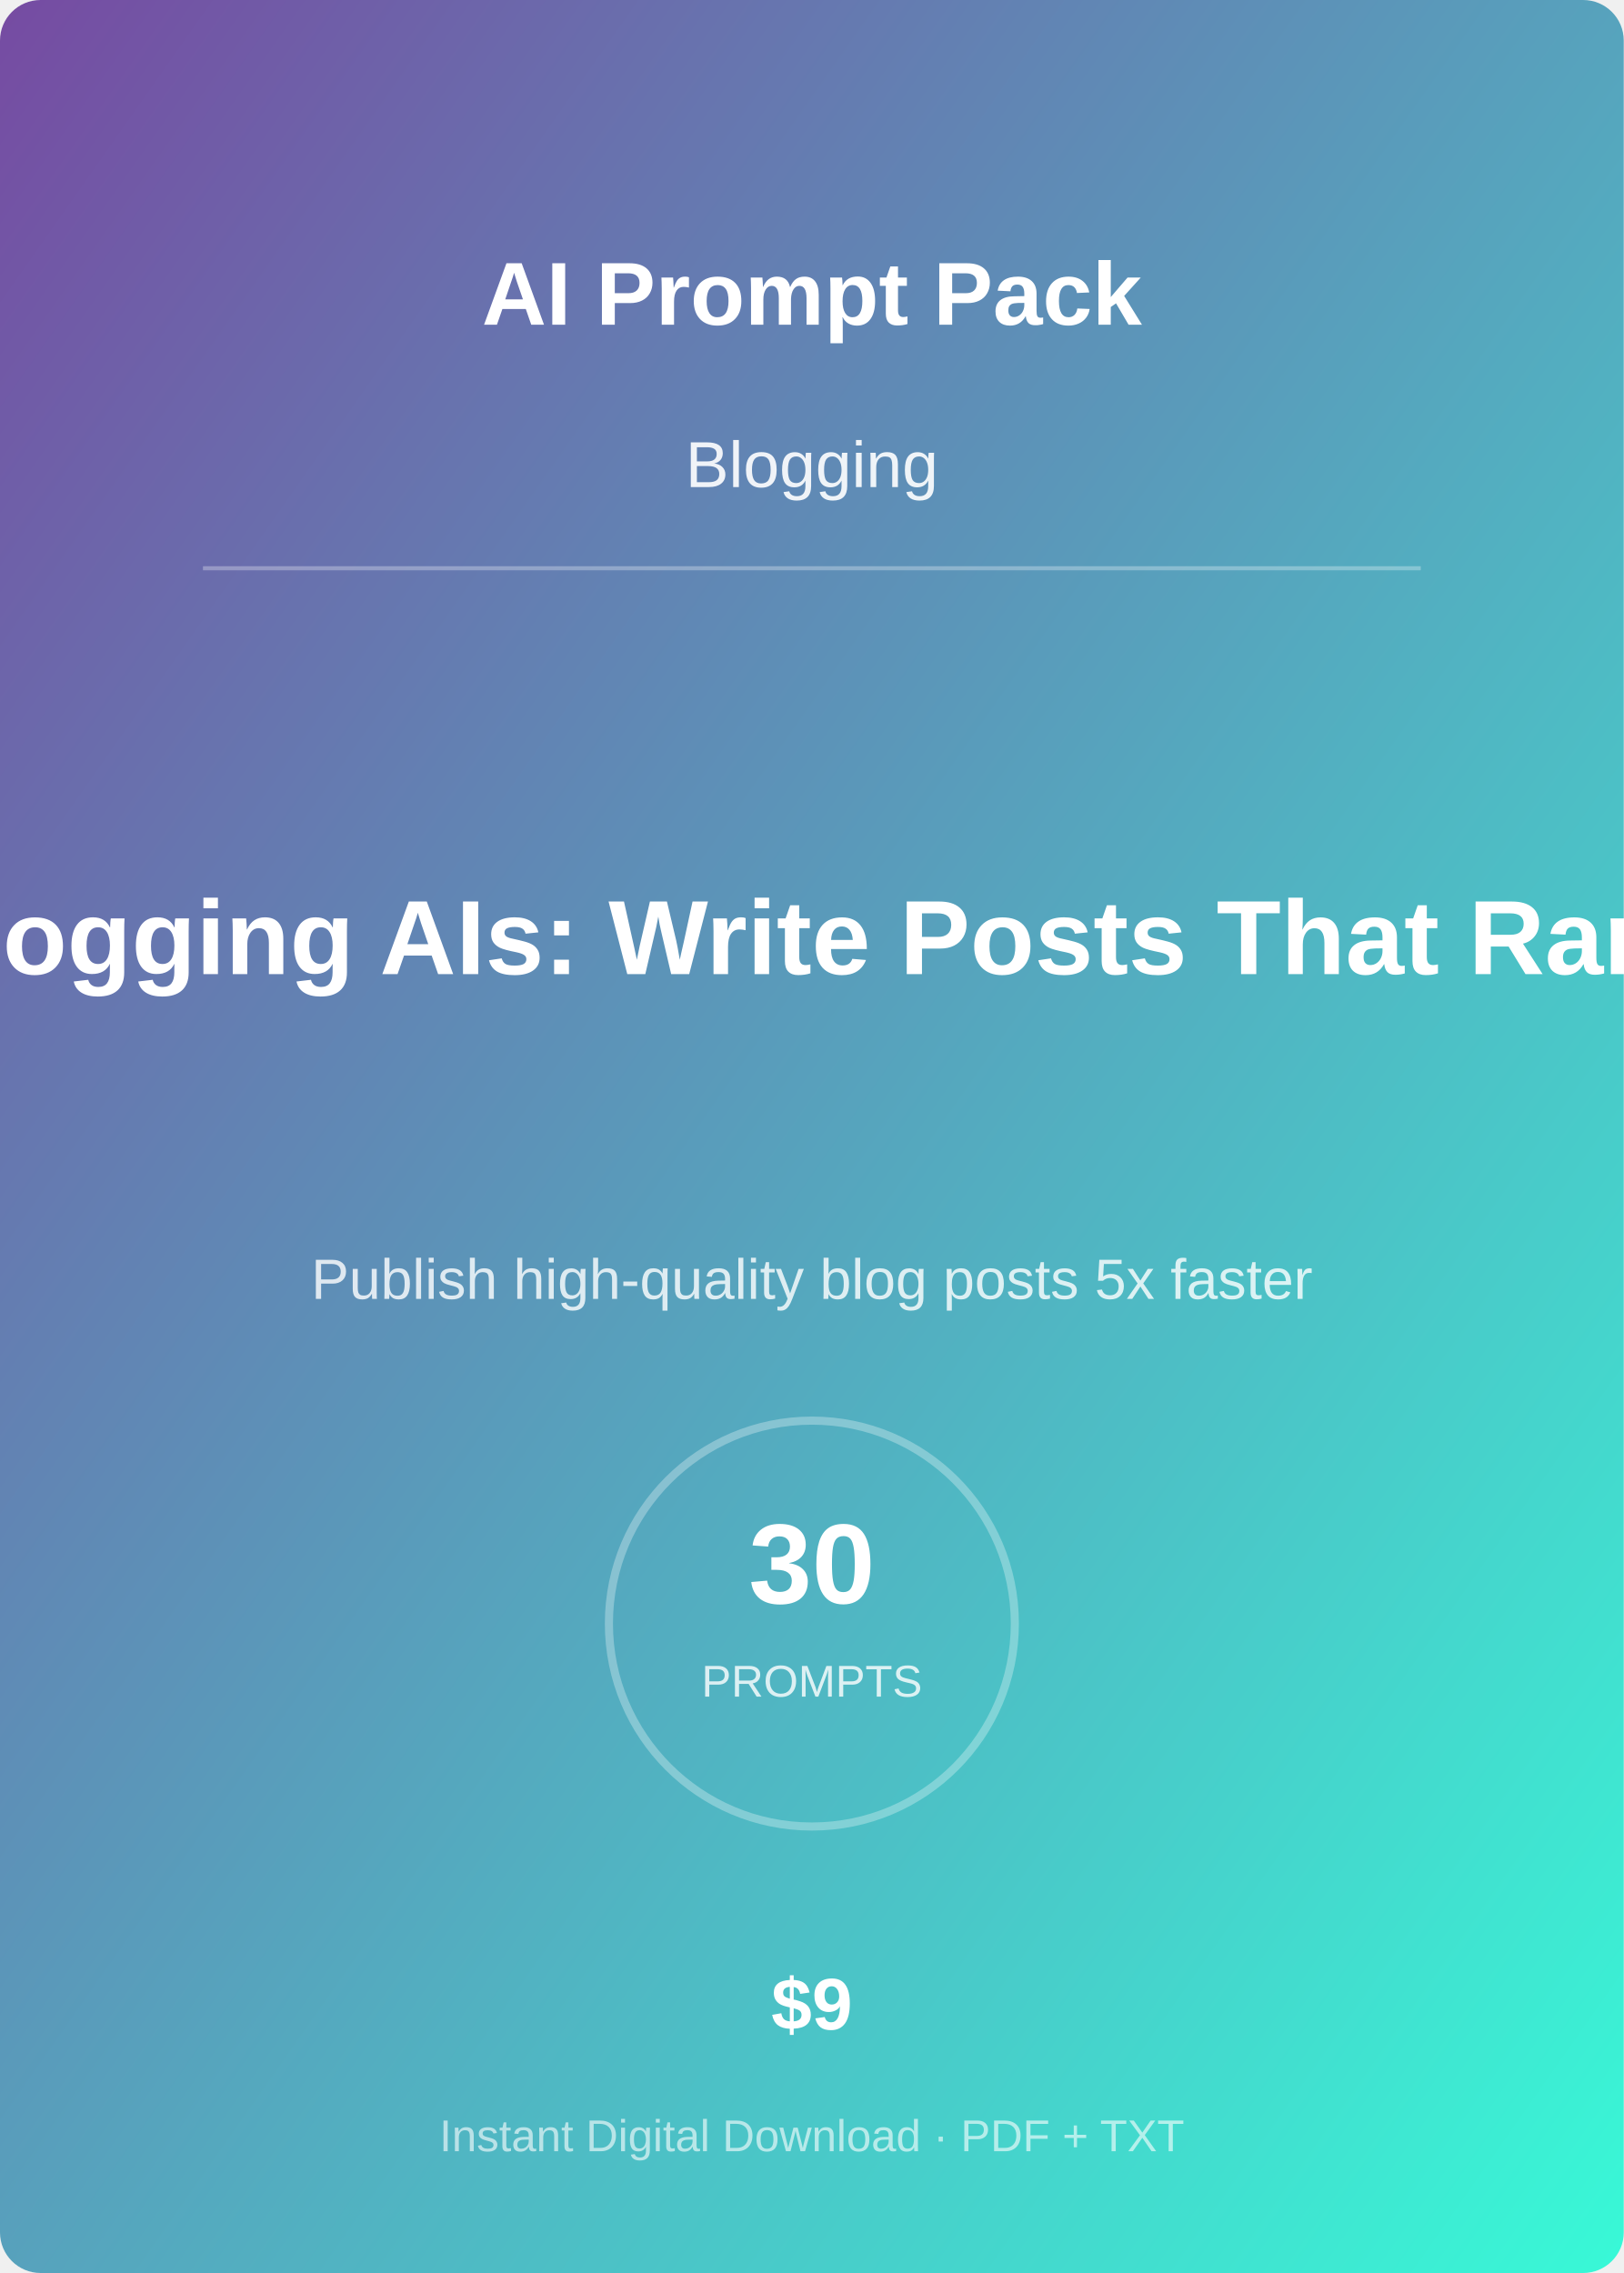
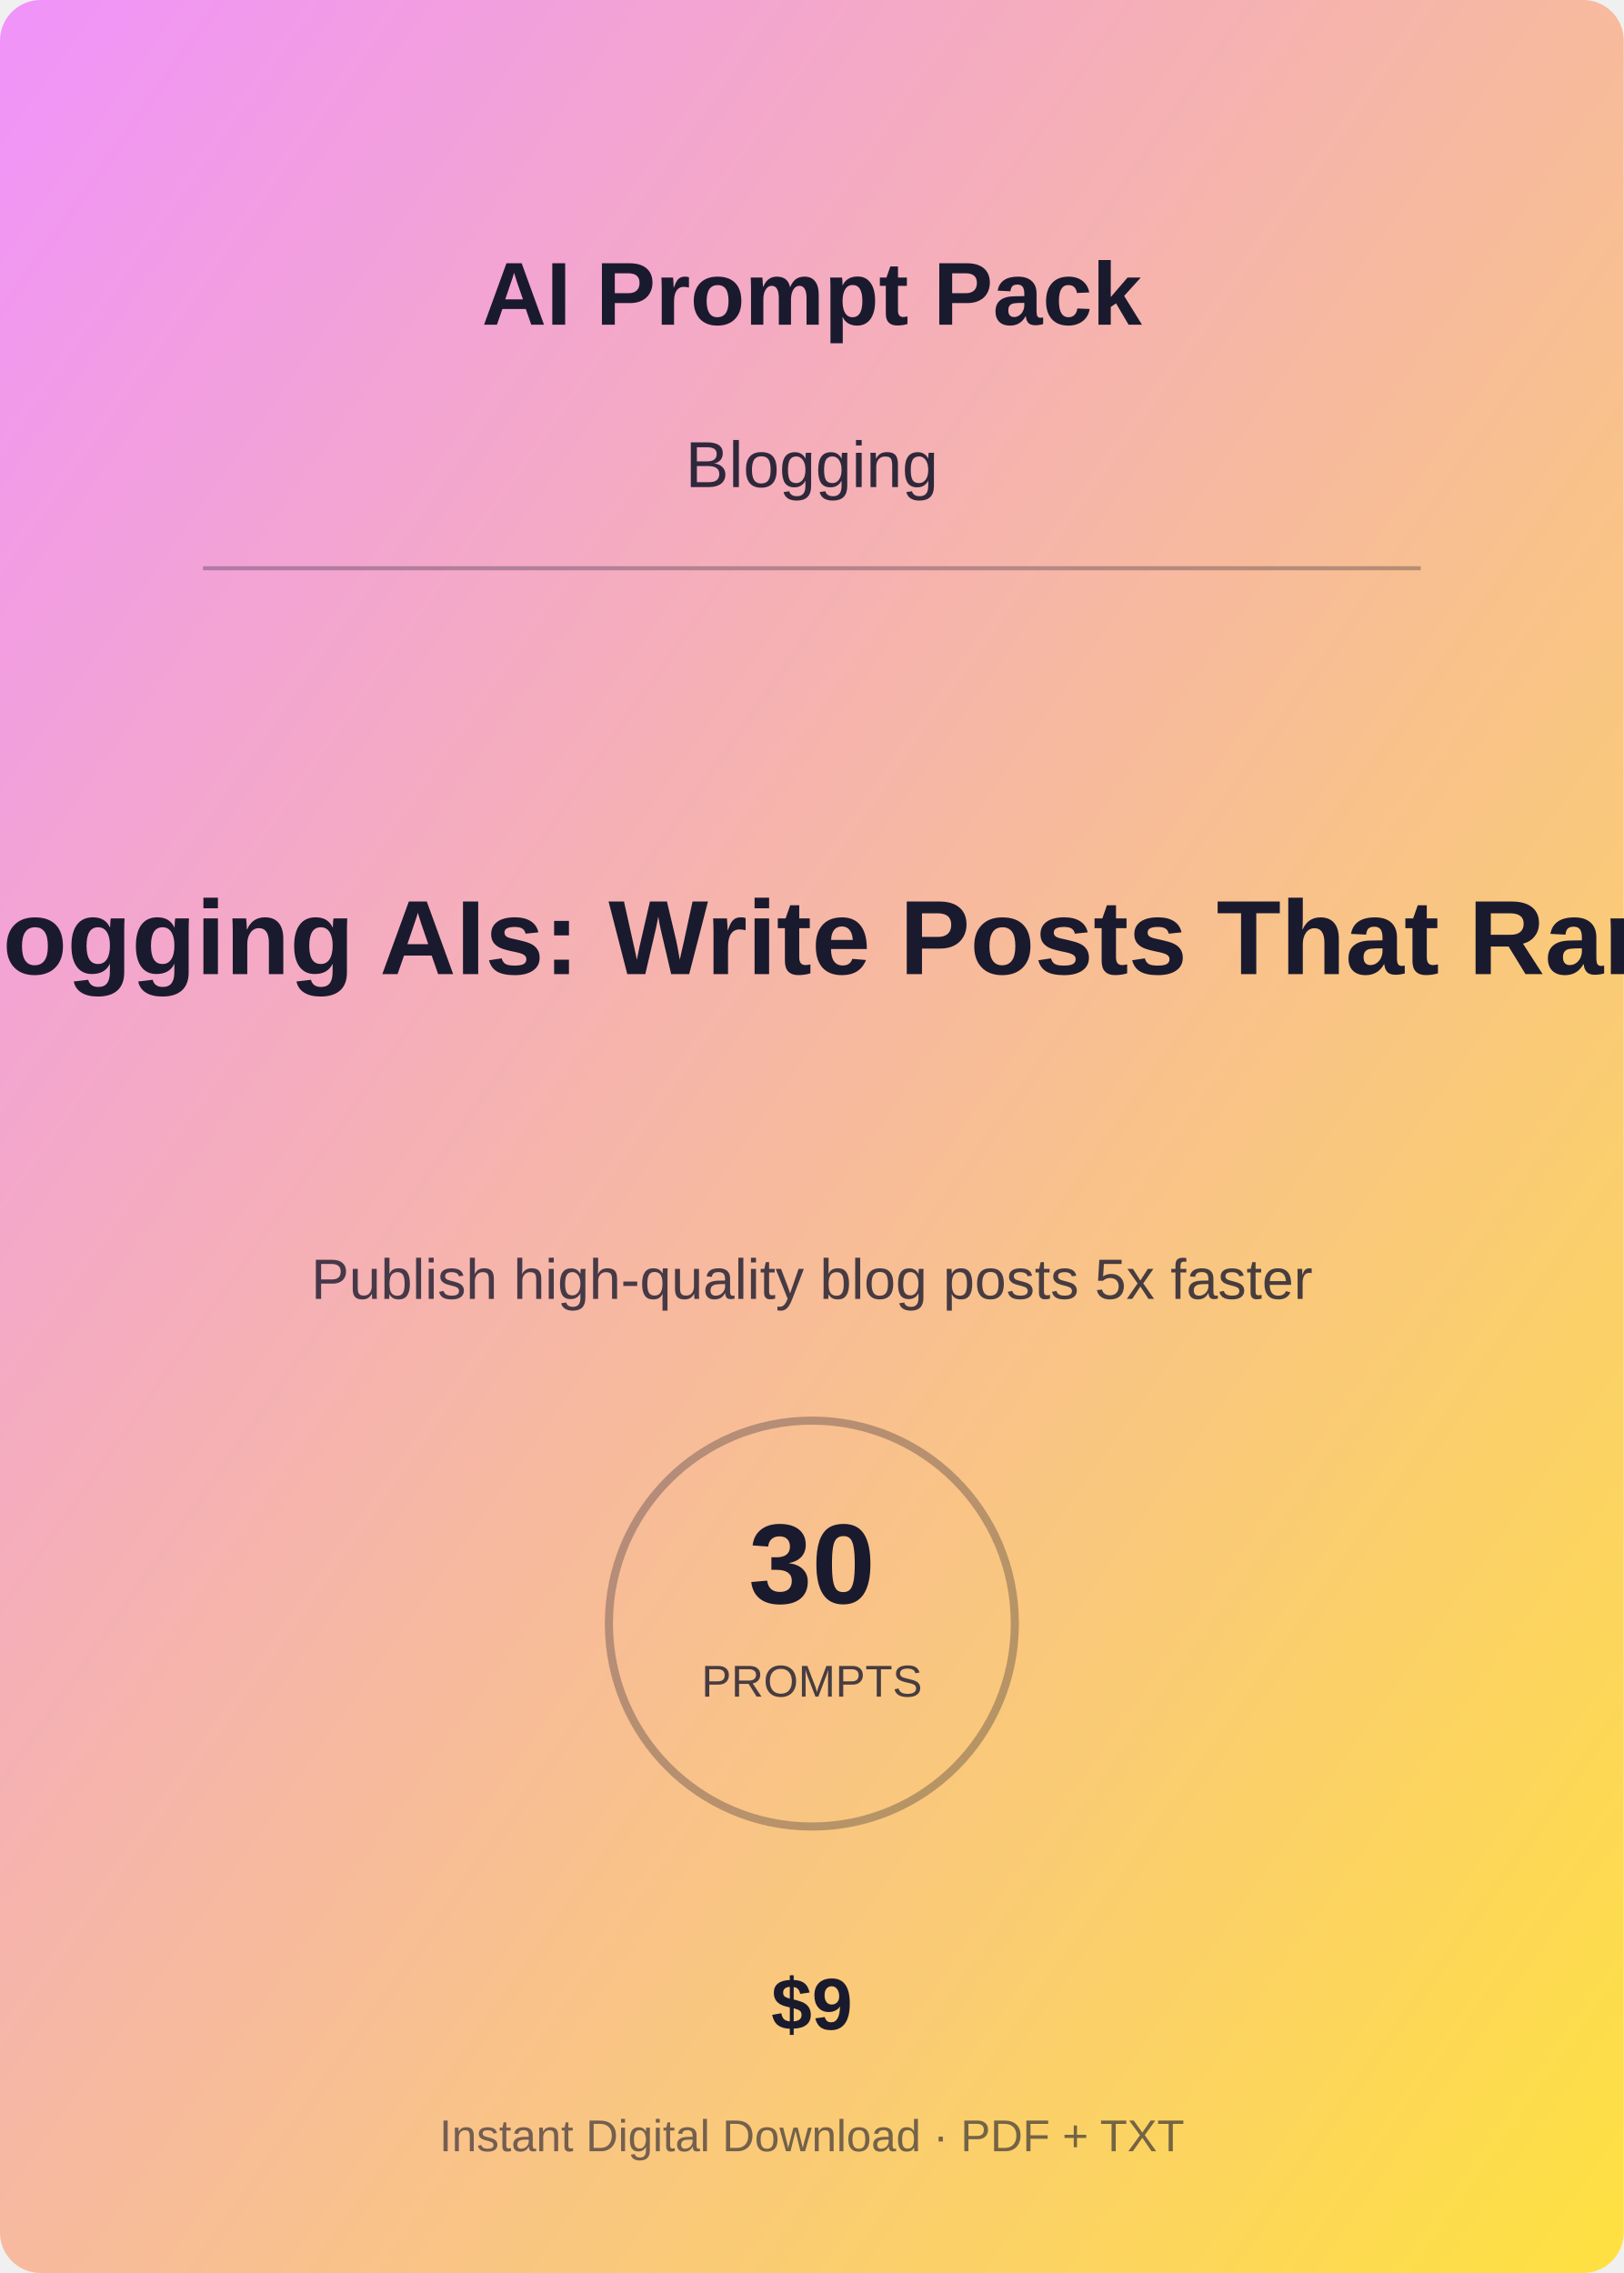
<svg xmlns="http://www.w3.org/2000/svg" viewBox="0 0 400 560">
  <defs>
    <linearGradient id="bg" x1="0%" y1="0%" x2="100%" y2="100%">
-       <stop offset="0%" style="stop-color:#764ba2" />
-       <stop offset="100%" style="stop-color:#38f9d7" />
+       <stop offset="0%" style="stop-color:#f093fb" />
+       <stop offset="100%" style="stop-color:#fee140" />
    </linearGradient>
  </defs>
  <rect width="400" height="560" fill="url(#bg)" rx="10" />
-   <text x="200" y="80" text-anchor="middle" font-family="Arial,sans-serif" font-size="22" font-weight="bold" fill="#fff">AI Prompt Pack</text>
-   <text x="200" y="120" text-anchor="middle" font-family="Arial,sans-serif" font-size="16" fill="#fff" opacity="0.9">Blogging</text>
-   <line x1="50" y1="140" x2="350" y2="140" stroke="#fff" stroke-width="1" opacity="0.3" />
-   <text x="200" y="240" text-anchor="middle" font-family="Arial,sans-serif" font-size="26" font-weight="bold" fill="#fff">Blogging AIs: Write Posts That Rank</text>
-   <text x="200" y="320" text-anchor="middle" font-family="Arial,sans-serif" font-size="14" fill="#fff" opacity="0.8">Publish high-quality blog posts 5x faster</text>
-   <circle cx="200" cy="400" r="50" fill="none" stroke="#fff" stroke-width="2" opacity="0.3" />
-   <text x="200" y="395" text-anchor="middle" font-family="Arial,sans-serif" font-size="28" font-weight="bold" fill="#fff">30</text>
-   <text x="200" y="418" text-anchor="middle" font-family="Arial,sans-serif" font-size="11" fill="#fff" opacity="0.8">PROMPTS</text>
-   <text x="200" y="500" text-anchor="middle" font-family="Arial,sans-serif" font-size="18" font-weight="bold" fill="#fff">$9</text>
-   <text x="200" y="530" text-anchor="middle" font-family="Arial,sans-serif" font-size="11" fill="#fff" opacity="0.6">Instant Digital Download · PDF + TXT</text>
+   <text x="200" y="80" text-anchor="middle" font-family="Arial,sans-serif" font-size="22" font-weight="bold" fill="#1a1a2e">AI Prompt Pack</text>
+   <text x="200" y="120" text-anchor="middle" font-family="Arial,sans-serif" font-size="16" fill="#1a1a2e" opacity="0.9">Blogging</text>
+   <line x1="50" y1="140" x2="350" y2="140" stroke="#1a1a2e" stroke-width="1" opacity="0.3" />
+   <text x="200" y="240" text-anchor="middle" font-family="Arial,sans-serif" font-size="26" font-weight="bold" fill="#1a1a2e">Blogging AIs: Write Posts That Rank</text>
+   <text x="200" y="320" text-anchor="middle" font-family="Arial,sans-serif" font-size="14" fill="#1a1a2e" opacity="0.8">Publish high-quality blog posts 5x faster</text>
+   <circle cx="200" cy="400" r="50" fill="none" stroke="#1a1a2e" stroke-width="2" opacity="0.3" />
+   <text x="200" y="395" text-anchor="middle" font-family="Arial,sans-serif" font-size="28" font-weight="bold" fill="#1a1a2e">30</text>
+   <text x="200" y="418" text-anchor="middle" font-family="Arial,sans-serif" font-size="11" fill="#1a1a2e" opacity="0.8">PROMPTS</text>
+   <text x="200" y="500" text-anchor="middle" font-family="Arial,sans-serif" font-size="18" font-weight="bold" fill="#1a1a2e">$9</text>
+   <text x="200" y="530" text-anchor="middle" font-family="Arial,sans-serif" font-size="11" fill="#1a1a2e" opacity="0.6">Instant Digital Download · PDF + TXT</text>
</svg>
